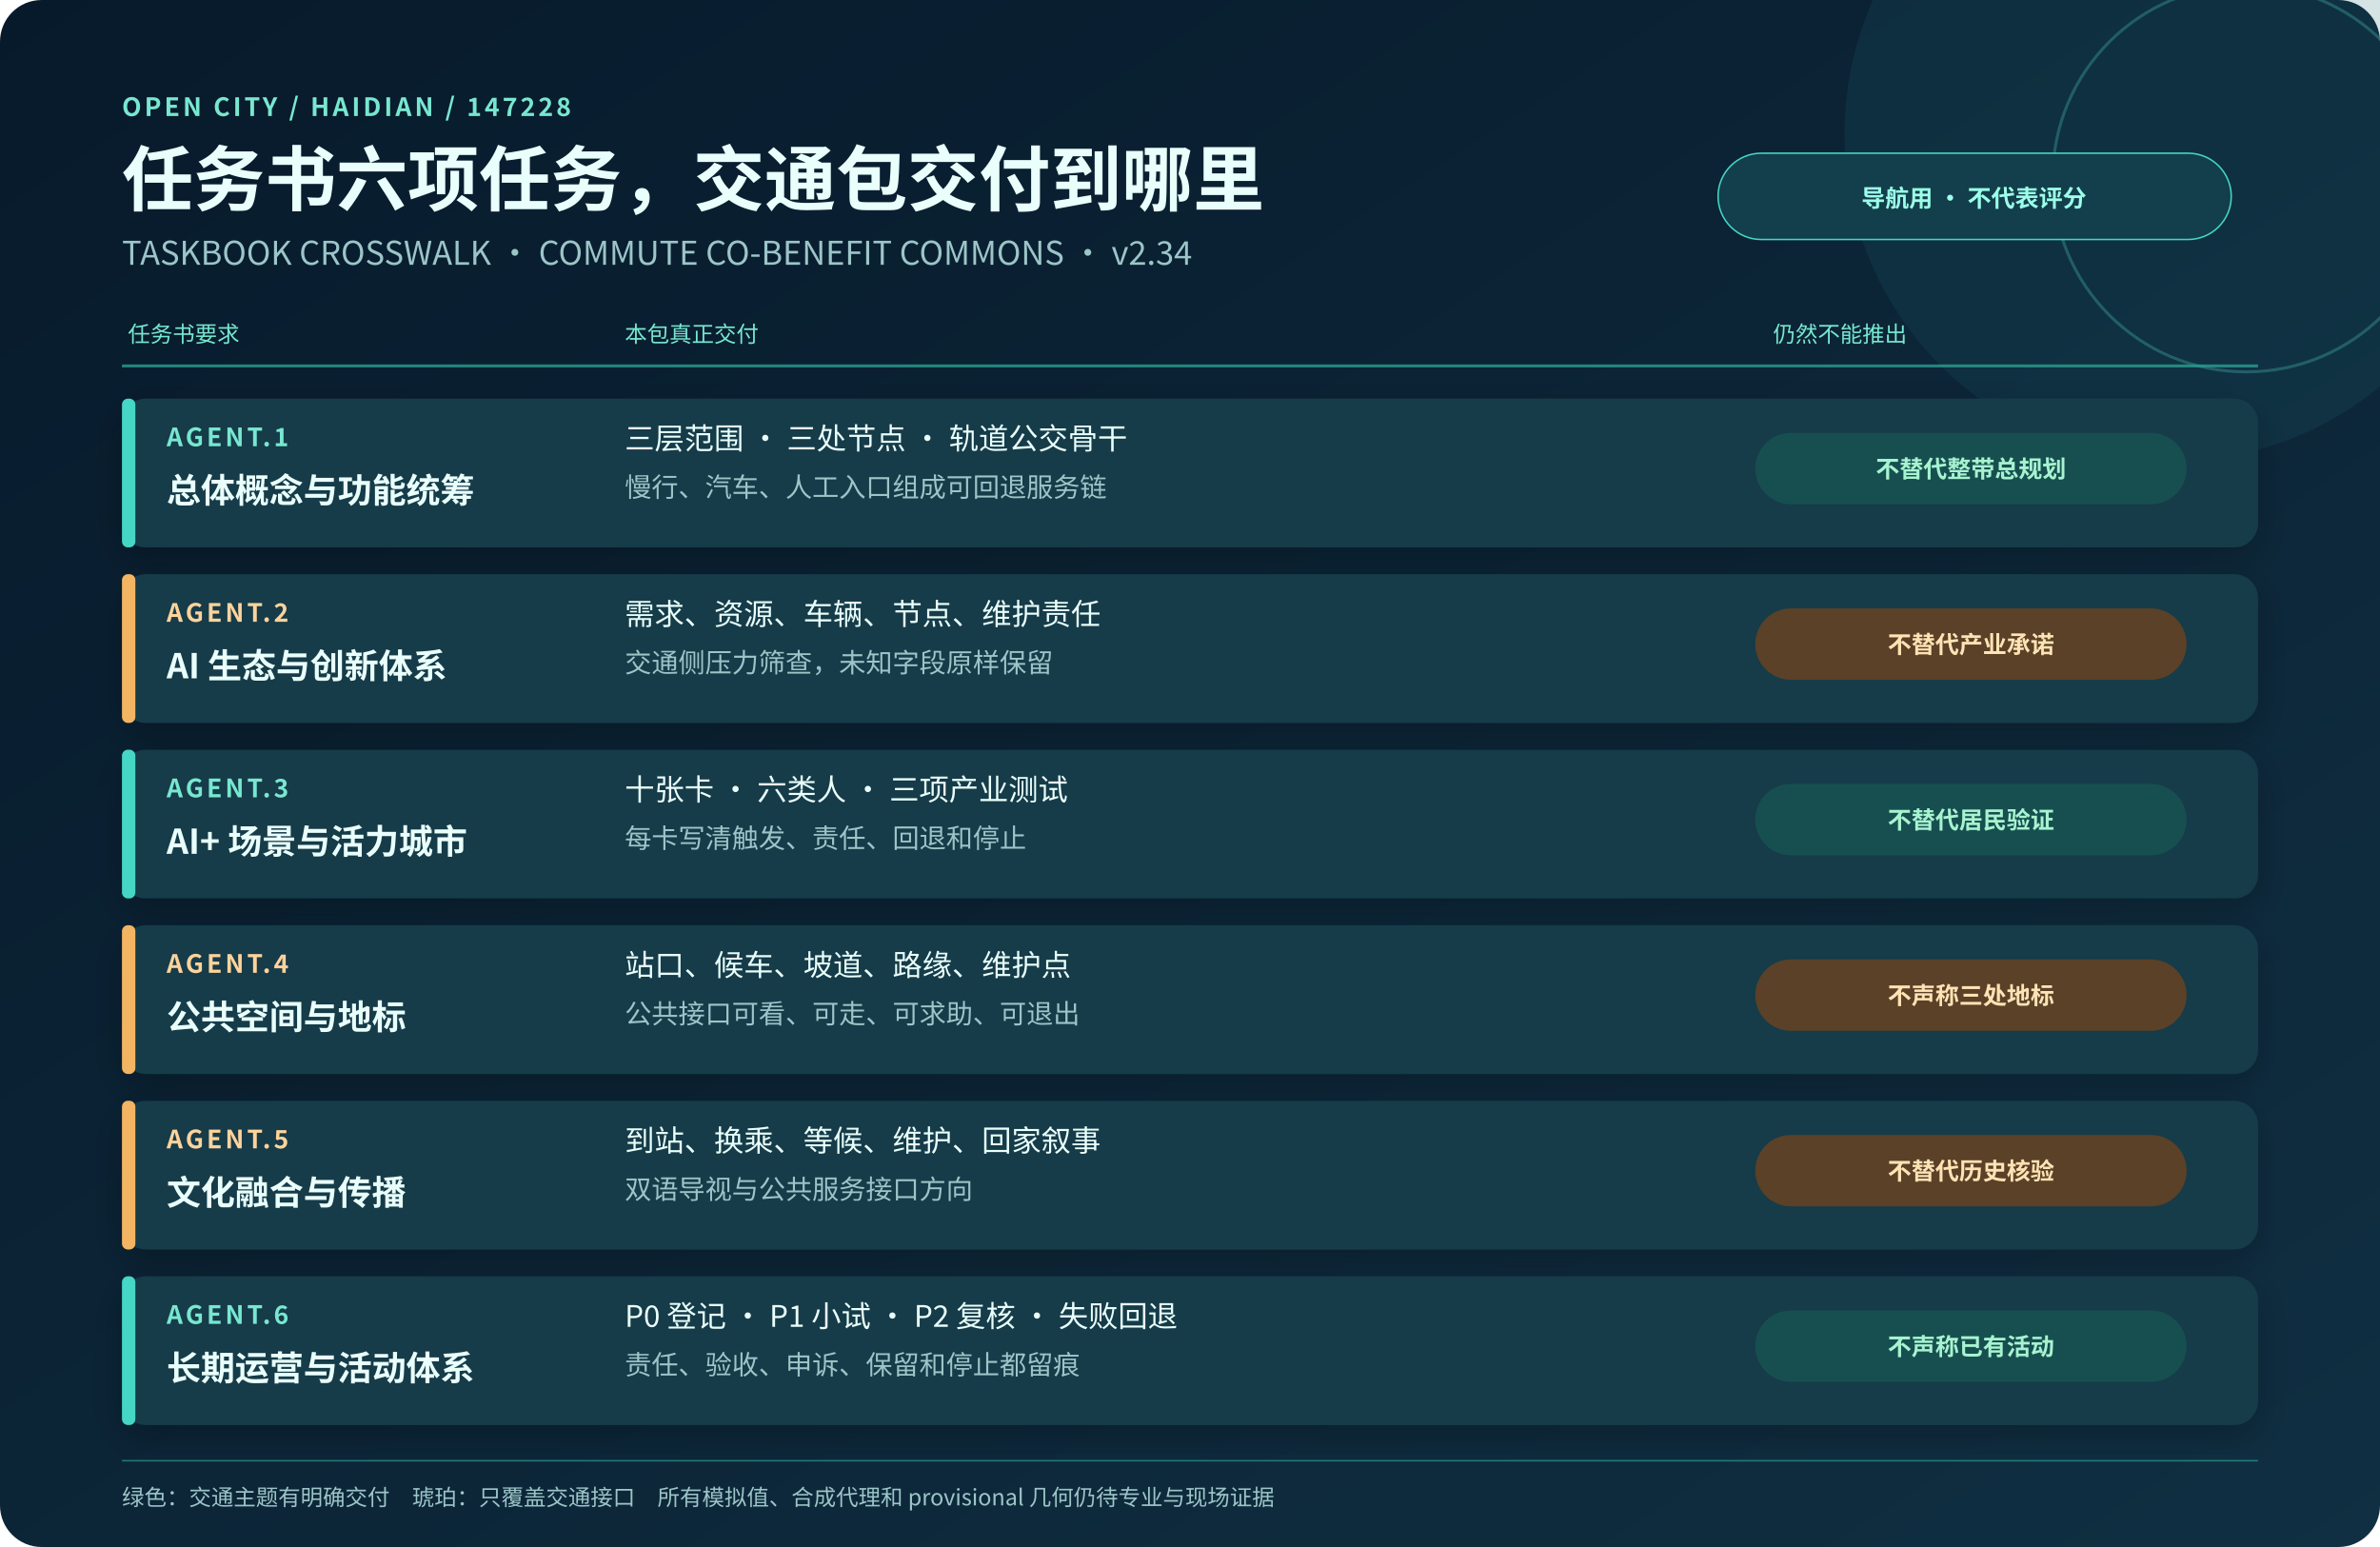
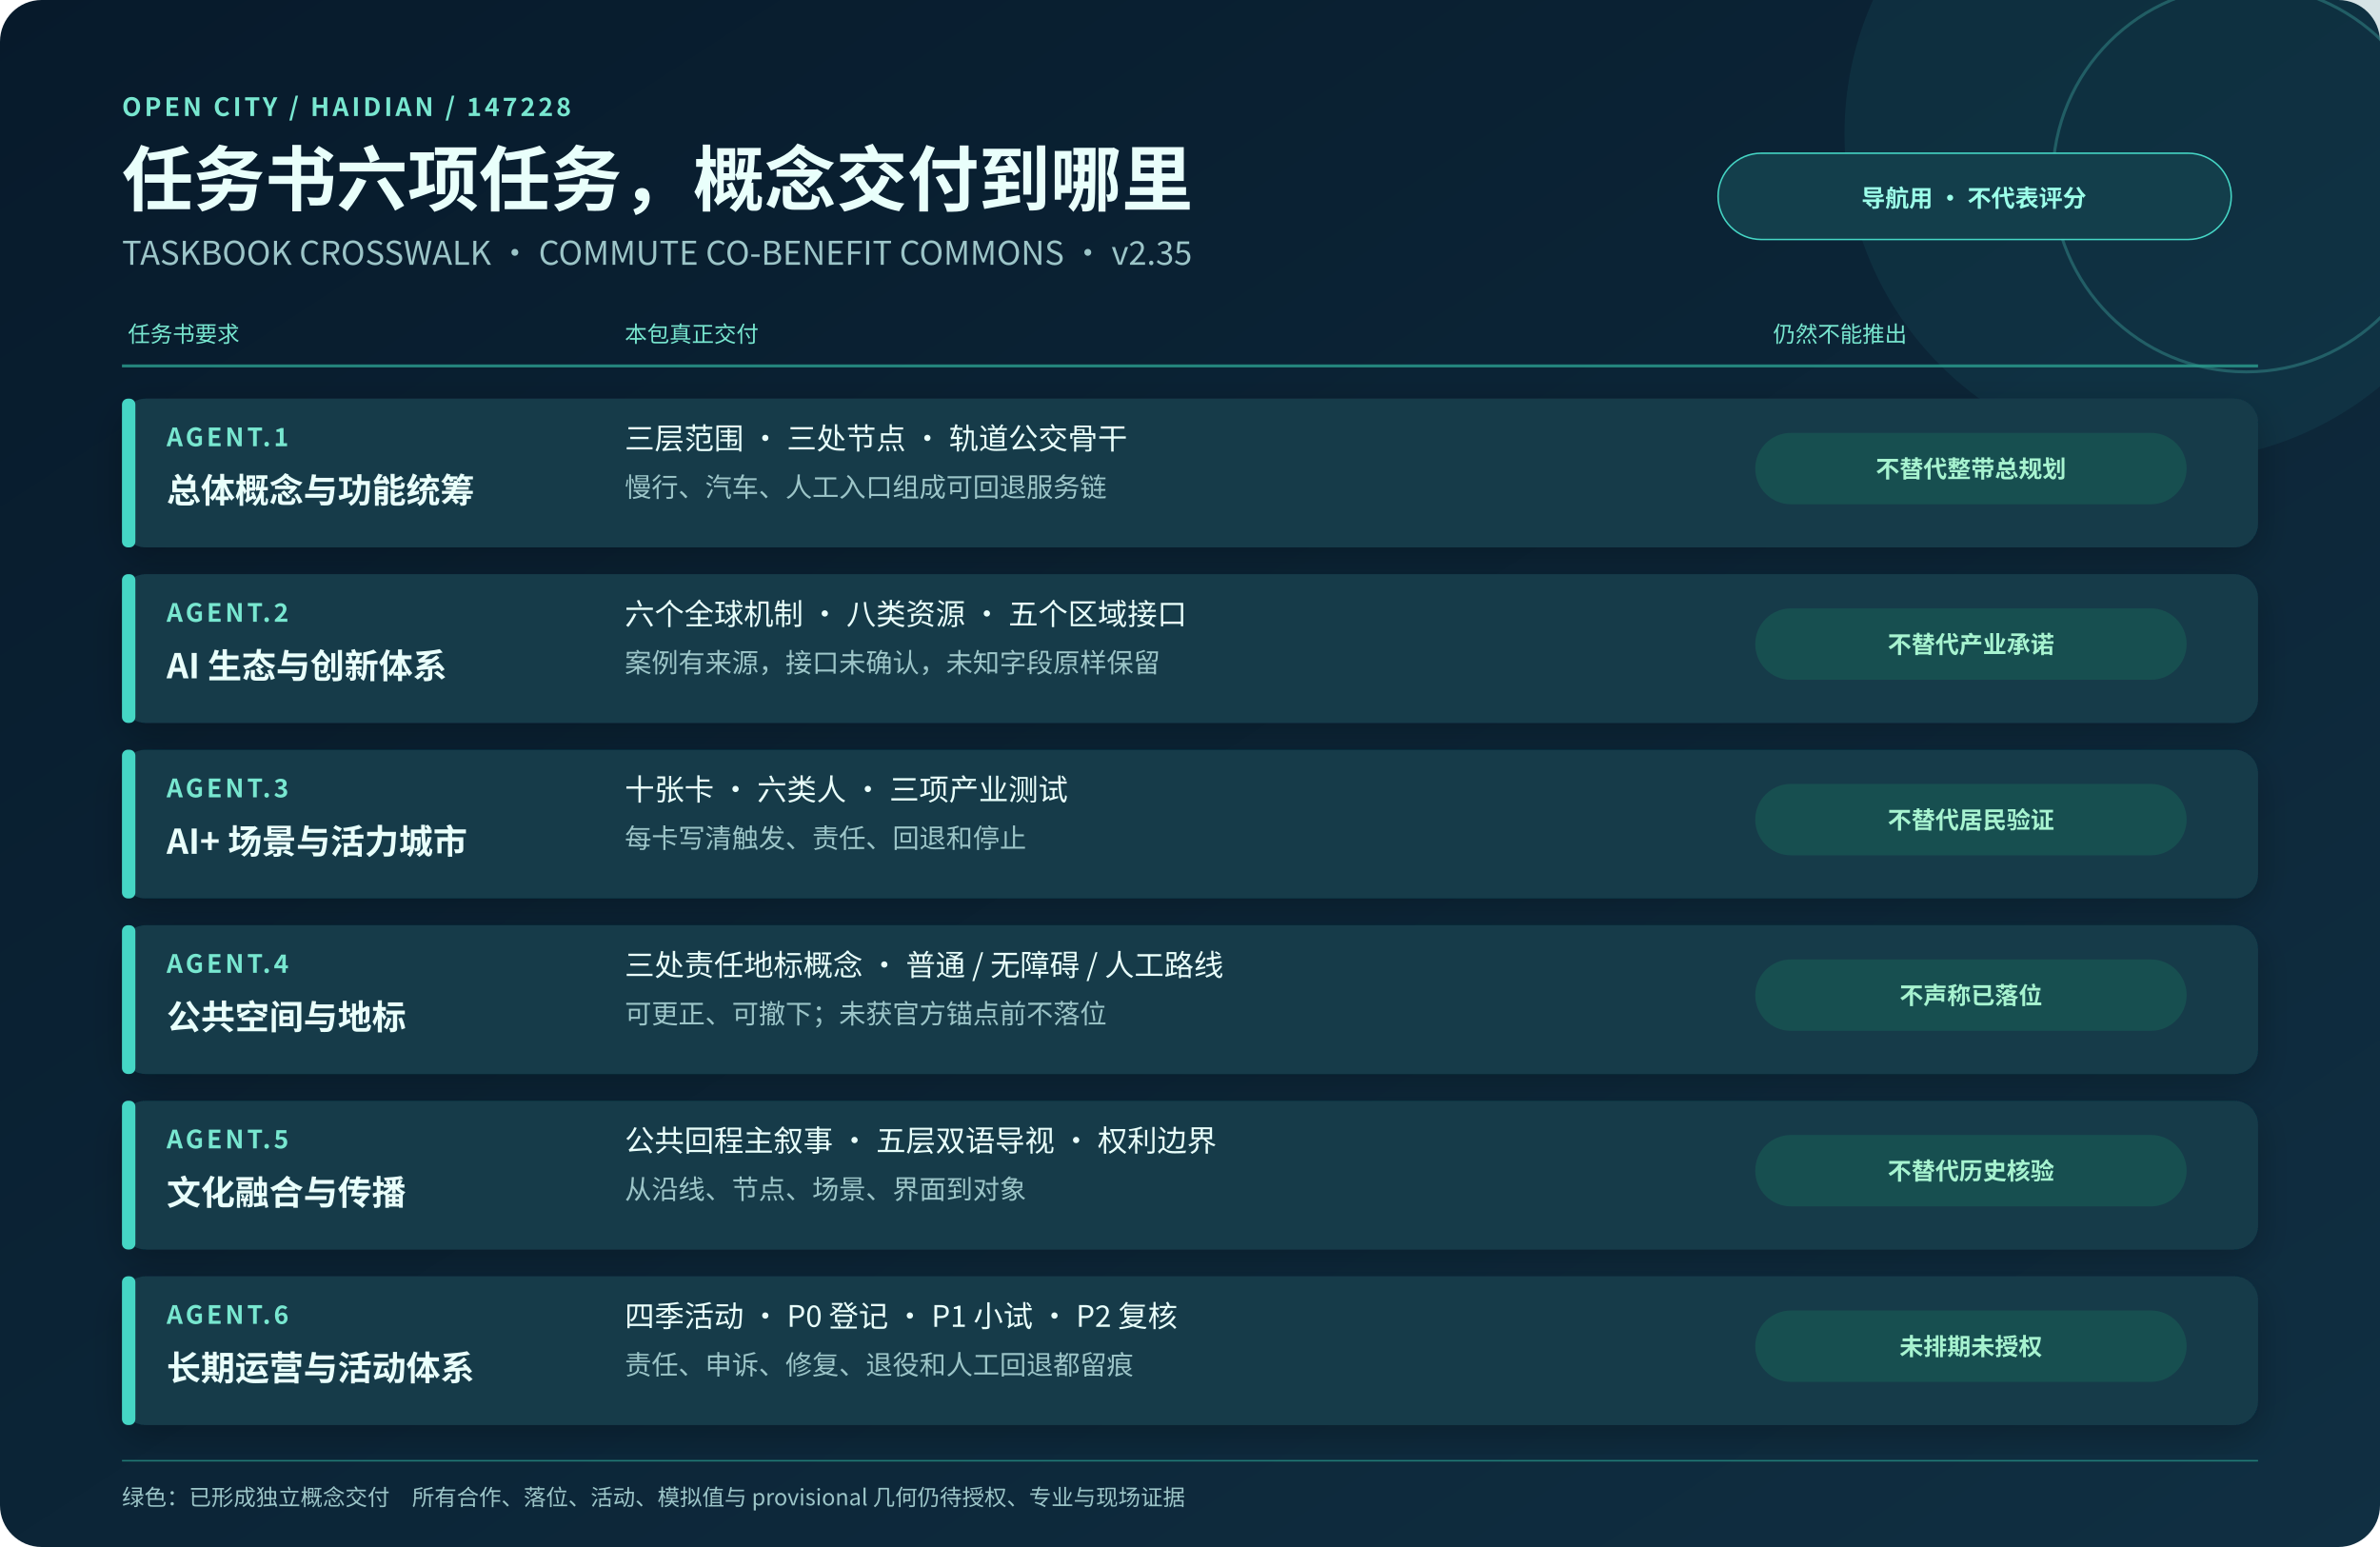
<svg xmlns="http://www.w3.org/2000/svg" width="1600" height="1040" viewBox="0 0 1600 1040" role="img" aria-labelledby="title desc">
  <defs>
    <linearGradient id="bg" x1="0" y1="0" x2="1" y2="1">
      <stop offset="0" stop-color="#071A2B" />
      <stop offset="1" stop-color="#102F42" />
    </linearGradient>
    <filter id="shadow" x="-20%" y="-20%" width="140%" height="140%">
      <feDropShadow dx="0" dy="8" stdDeviation="12" flood-color="#000" flood-opacity=".24" />
    </filter>
    <style>.sans{font-family:-apple-system,BlinkMacSystemFont,"Segoe UI","Noto Sans CJK SC","Microsoft YaHei",Arial,sans-serif}.ink{fill:#E9FFFB}.muted{fill:#9CC5C8}.small{font-size:18px}.body{font-size:20px}.task{font-size:23px;font-weight:700}.id{font-size:17px;font-weight:800;letter-spacing:2px}.status{font-size:16px;font-weight:700}.foot{font-size:15px}</style>
  </defs>
  <rect width="1600" height="1040" rx="28" fill="url(#bg)" />
  <circle cx="1460" cy="90" r="220" fill="#1C6670" opacity=".18" />
  <circle cx="1510" cy="120" r="130" fill="none" stroke="#5EEAD4" stroke-opacity=".25" stroke-width="2" />
  <text x="82" y="78" class="sans id" fill="#78E7D0">OPEN CITY / HAIDIAN / 147228</text>
-   <text x="82" y="138" class="sans ink" font-size="48" font-weight="800">任务书六项任务，交通包交付到哪里</text>
-   <text x="82" y="178" class="sans muted" font-size="22">TASKBOOK CROSSWALK · COMMUTE CO-BENEFIT COMMONS · v2.34</text>
+   <text x="82" y="138" class="sans ink" fill="#E9FFFB" font-size="48" font-weight="800">任务书六项任务，概念交付到哪里</text>
+   <text x="82" y="178" class="sans muted" fill="#9CC5C8" font-size="22">TASKBOOK CROSSWALK · COMMUTE CO-BENEFIT COMMONS · v2.35</text>
  <rect x="1155" y="103" width="345" height="58" rx="29" fill="#133E4B" stroke="#45D6C5" />
  <text x="1327" y="139" text-anchor="middle" class="sans status" fill="#9CFFE9">导航用 · 不代表评分</text>
  <text x="86" y="230" class="sans" font-size="15" fill="#78E7D0">任务书要求</text>
  <text x="420" y="230" class="sans" font-size="15" fill="#78E7D0">本包真正交付</text>
  <text x="1192" y="230" class="sans" font-size="15" fill="#78E7D0">仍然不能推出</text>
  <path d="M82 246H1518" stroke="#2A9D8F" stroke-width="2" opacity=".8" />
-   <g class="sans">
+   <g class="sans" fill="#E9FFFB">
    <rect x="82" y="268" width="1436" height="100" rx="16" fill="#123A4A" filter="url(#shadow)" />
    <rect x="82" y="268" width="9" height="100" rx="4" fill="#45D6C5" />
    <text x="112" y="300" class="id" fill="#78E7D0">AGENT.1</text>
    <text x="112" y="338" class="task ink">总体概念与功能统筹</text>
    <text x="420" y="302" class="body ink">三层范围 · 三处节点 · 轨道公交骨干</text>
    <text x="420" y="334" class="small muted">慢行、汽车、人工入口组成可回退服务链</text>
    <rect x="1180" y="291" width="290" height="48" rx="24" fill="#174F50" />
    <text x="1325" y="321" text-anchor="middle" class="status" fill="#A7F3D0">不替代整带总规划</text>
    <rect x="82" y="386" width="1436" height="100" rx="16" fill="#123A4A" filter="url(#shadow)" />
-     <rect x="82" y="386" width="9" height="100" rx="4" fill="#F3B562" />
-     <text x="112" y="418" class="id" fill="#FFD39B">AGENT.2</text>
+     <rect x="82" y="386" width="9" height="100" rx="4" fill="#45D6C5" />
+     <text x="112" y="418" class="id" fill="#78E7D0">AGENT.2</text>
    <text x="112" y="456" class="task ink">AI 生态与创新体系</text>
-     <text x="420" y="420" class="body ink">需求、资源、车辆、节点、维护责任</text>
-     <text x="420" y="452" class="small muted">交通侧压力筛查，未知字段原样保留</text>
-     <rect x="1180" y="409" width="290" height="48" rx="24" fill="#5A4127" />
-     <text x="1325" y="439" text-anchor="middle" class="status" fill="#FFE3B5">不替代产业承诺</text>
+     <text x="420" y="420" class="body ink">六个全球机制 · 八类资源 · 五个区域接口</text>
+     <text x="420" y="452" class="small muted">案例有来源，接口未确认，未知字段原样保留</text>
+     <rect x="1180" y="409" width="290" height="48" rx="24" fill="#174F50" />
+     <text x="1325" y="439" text-anchor="middle" class="status" fill="#A7F3D0">不替代产业承诺</text>
    <rect x="82" y="504" width="1436" height="100" rx="16" fill="#123A4A" filter="url(#shadow)" />
    <rect x="82" y="504" width="9" height="100" rx="4" fill="#45D6C5" />
    <text x="112" y="536" class="id" fill="#78E7D0">AGENT.3</text>
    <text x="112" y="574" class="task ink">AI+ 场景与活力城市</text>
    <text x="420" y="538" class="body ink">十张卡 · 六类人 · 三项产业测试</text>
    <text x="420" y="570" class="small muted">每卡写清触发、责任、回退和停止</text>
    <rect x="1180" y="527" width="290" height="48" rx="24" fill="#174F50" />
    <text x="1325" y="557" text-anchor="middle" class="status" fill="#A7F3D0">不替代居民验证</text>
    <rect x="82" y="622" width="1436" height="100" rx="16" fill="#123A4A" filter="url(#shadow)" />
-     <rect x="82" y="622" width="9" height="100" rx="4" fill="#F3B562" />
-     <text x="112" y="654" class="id" fill="#FFD39B">AGENT.4</text>
+     <rect x="82" y="622" width="9" height="100" rx="4" fill="#45D6C5" />
+     <text x="112" y="654" class="id" fill="#78E7D0">AGENT.4</text>
    <text x="112" y="692" class="task ink">公共空间与地标</text>
-     <text x="420" y="656" class="body ink">站口、候车、坡道、路缘、维护点</text>
-     <text x="420" y="688" class="small muted">公共接口可看、可走、可求助、可退出</text>
-     <rect x="1180" y="645" width="290" height="48" rx="24" fill="#5A4127" />
-     <text x="1325" y="675" text-anchor="middle" class="status" fill="#FFE3B5">不声称三处地标</text>
+     <text x="420" y="656" class="body ink">三处责任地标概念 · 普通 / 无障碍 / 人工路线</text>
+     <text x="420" y="688" class="small muted">可更正、可撤下；未获官方锚点前不落位</text>
+     <rect x="1180" y="645" width="290" height="48" rx="24" fill="#174F50" />
+     <text x="1325" y="675" text-anchor="middle" class="status" fill="#A7F3D0">不声称已落位</text>
    <rect x="82" y="740" width="1436" height="100" rx="16" fill="#123A4A" filter="url(#shadow)" />
-     <rect x="82" y="740" width="9" height="100" rx="4" fill="#F3B562" />
-     <text x="112" y="772" class="id" fill="#FFD39B">AGENT.5</text>
+     <rect x="82" y="740" width="9" height="100" rx="4" fill="#45D6C5" />
+     <text x="112" y="772" class="id" fill="#78E7D0">AGENT.5</text>
    <text x="112" y="810" class="task ink">文化融合与传播</text>
-     <text x="420" y="774" class="body ink">到站、换乘、等候、维护、回家叙事</text>
-     <text x="420" y="806" class="small muted">双语导视与公共服务接口方向</text>
-     <rect x="1180" y="763" width="290" height="48" rx="24" fill="#5A4127" />
-     <text x="1325" y="793" text-anchor="middle" class="status" fill="#FFE3B5">不替代历史核验</text>
+     <text x="420" y="774" class="body ink">公共回程主叙事 · 五层双语导视 · 权利边界</text>
+     <text x="420" y="806" class="small muted">从沿线、节点、场景、界面到对象</text>
+     <rect x="1180" y="763" width="290" height="48" rx="24" fill="#174F50" />
+     <text x="1325" y="793" text-anchor="middle" class="status" fill="#A7F3D0">不替代历史核验</text>
    <rect x="82" y="858" width="1436" height="100" rx="16" fill="#123A4A" filter="url(#shadow)" />
    <rect x="82" y="858" width="9" height="100" rx="4" fill="#45D6C5" />
    <text x="112" y="890" class="id" fill="#78E7D0">AGENT.6</text>
    <text x="112" y="928" class="task ink">长期运营与活动体系</text>
-     <text x="420" y="892" class="body ink">P0 登记 · P1 小试 · P2 复核 · 失败回退</text>
-     <text x="420" y="924" class="small muted">责任、验收、申诉、保留和停止都留痕</text>
+     <text x="420" y="892" class="body ink">四季活动 · P0 登记 · P1 小试 · P2 复核</text>
+     <text x="420" y="924" class="small muted">责任、申诉、修复、退役和人工回退都留痕</text>
    <rect x="1180" y="881" width="290" height="48" rx="24" fill="#174F50" />
-     <text x="1325" y="911" text-anchor="middle" class="status" fill="#A7F3D0">不声称已有活动</text>
+     <text x="1325" y="911" text-anchor="middle" class="status" fill="#A7F3D0">未排期未授权</text>
  </g>
  <path d="M82 982H1518" stroke="#2A9D8F" stroke-width="1" opacity=".7" />
-   <text x="82" y="1012" class="sans foot" fill="#9CC5C8">绿色：交通主题有明确交付　琥珀：只覆盖交通接口　所有模拟值、合成代理和 provisional 几何仍待专业与现场证据</text>
+   <text x="82" y="1012" class="sans foot" fill="#9CC5C8">绿色：已形成独立概念交付　所有合作、落位、活动、模拟值与 provisional 几何仍待授权、专业与现场证据</text>
</svg>
